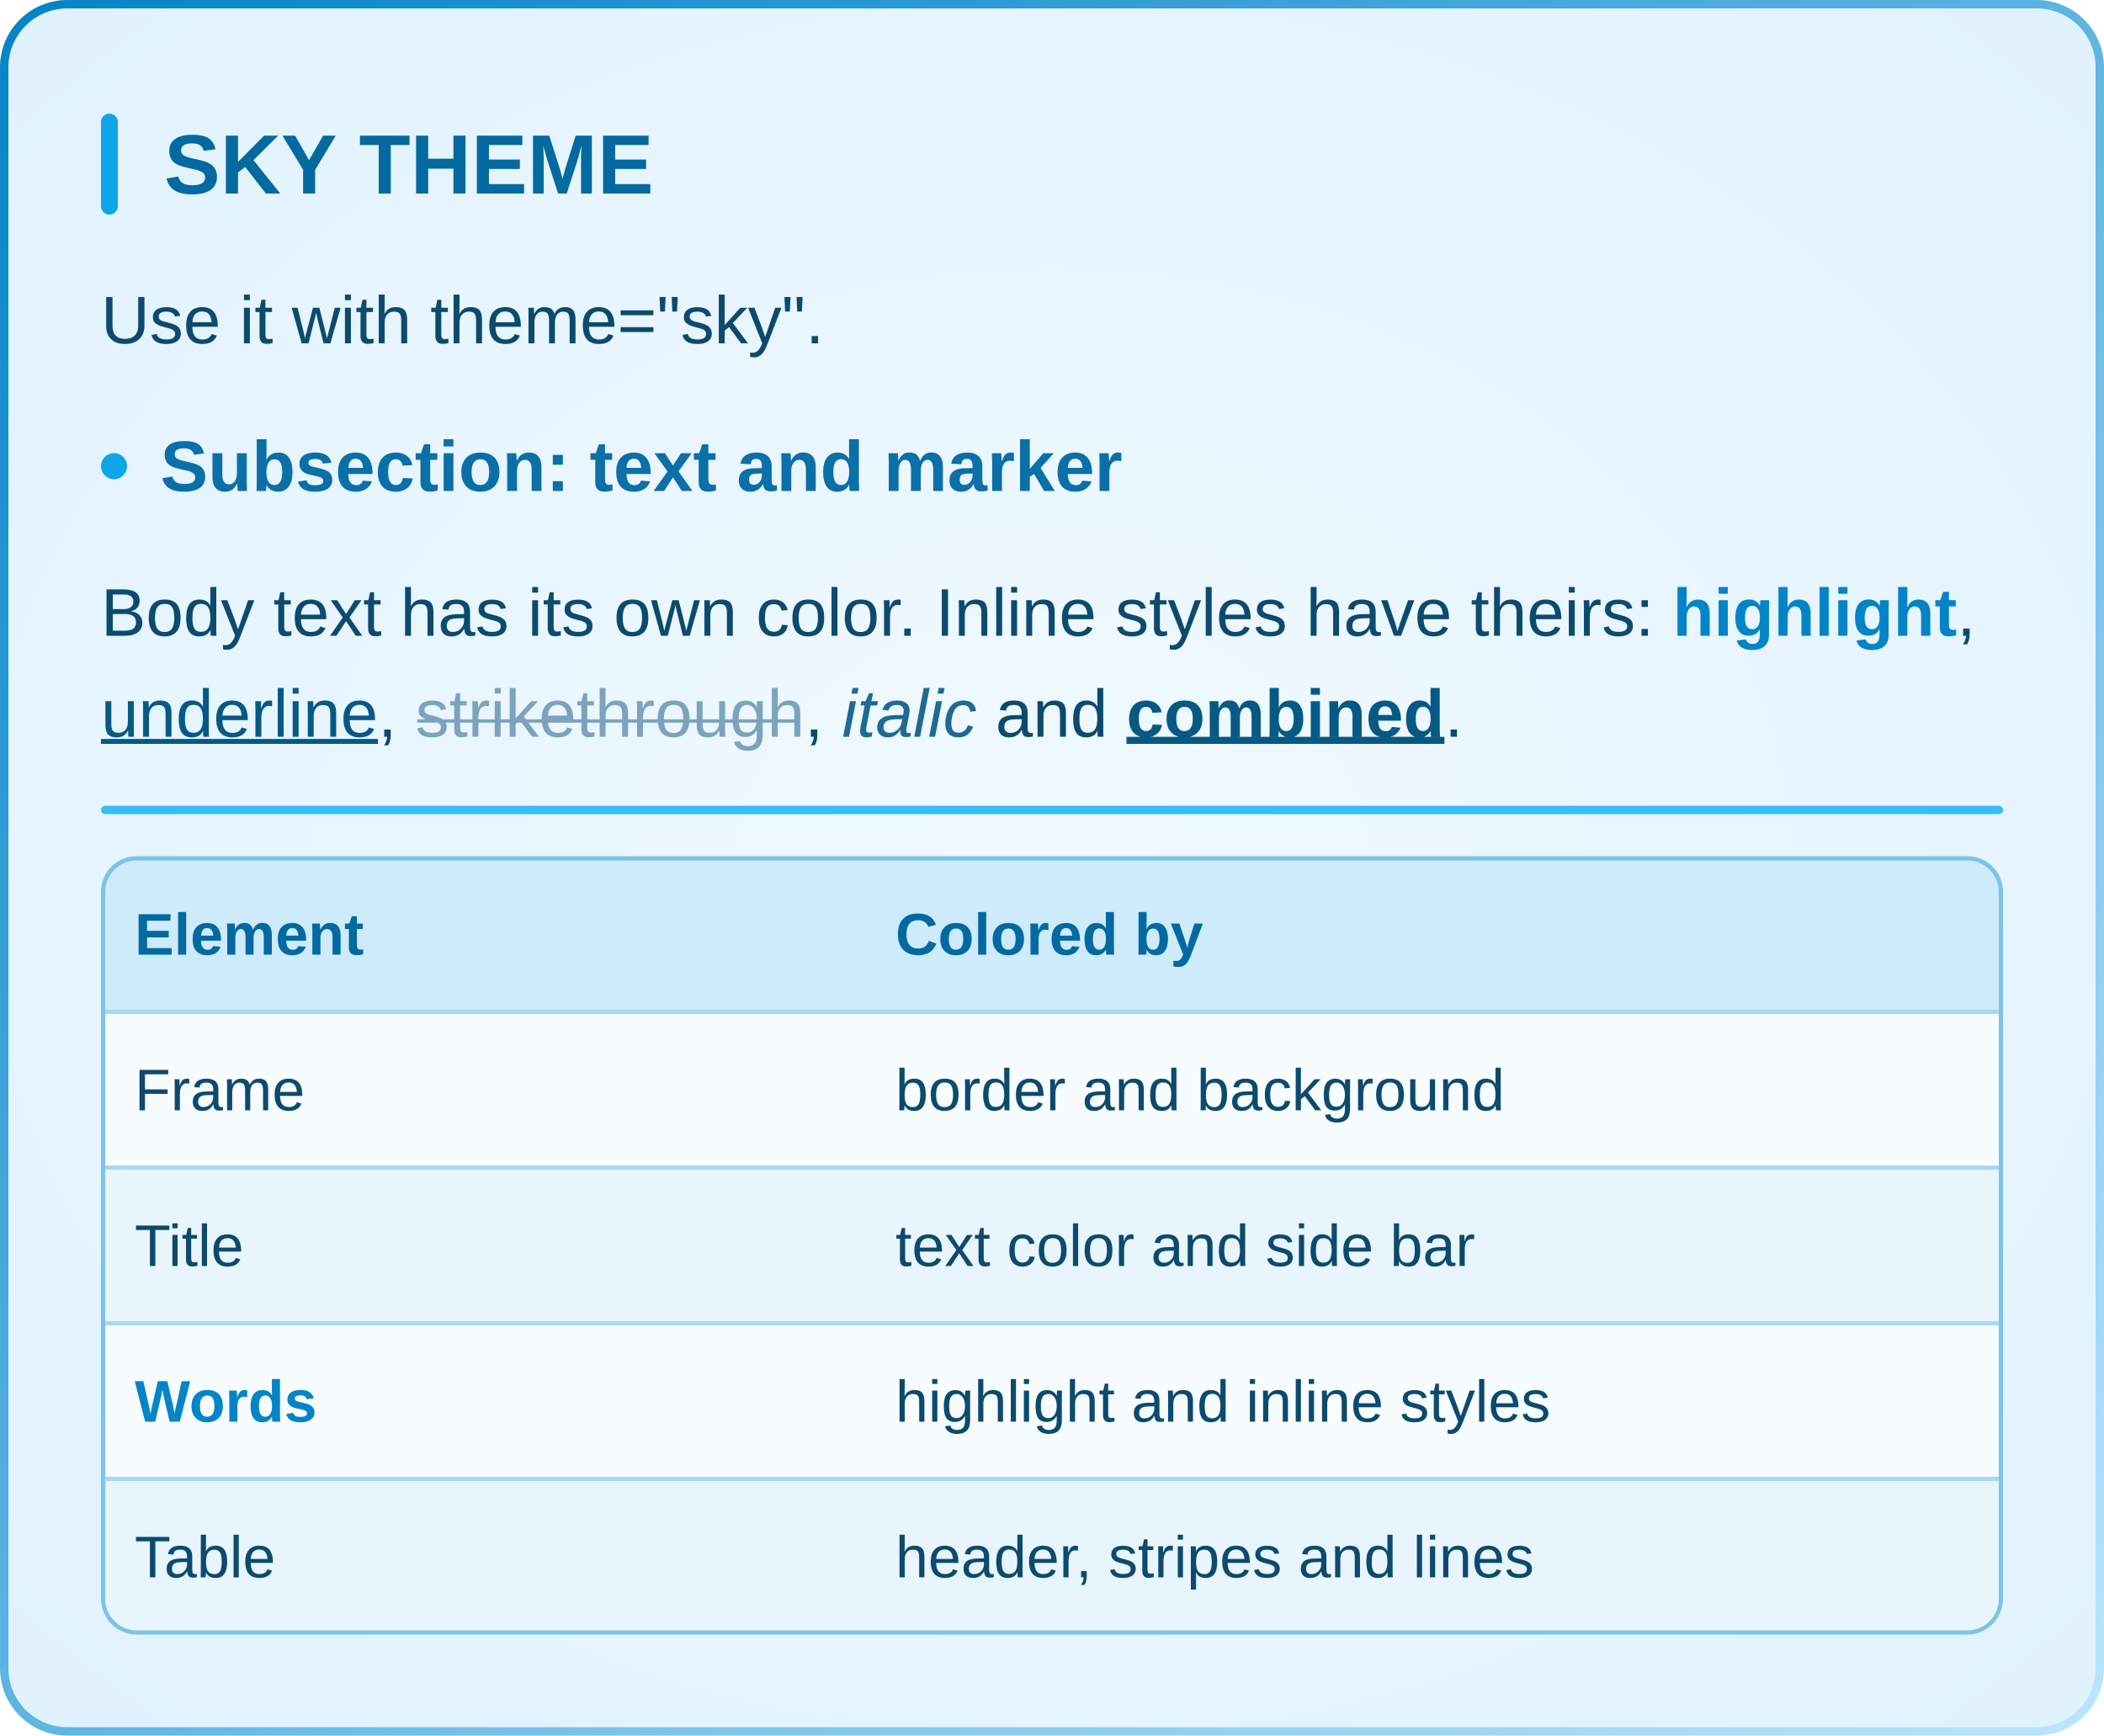
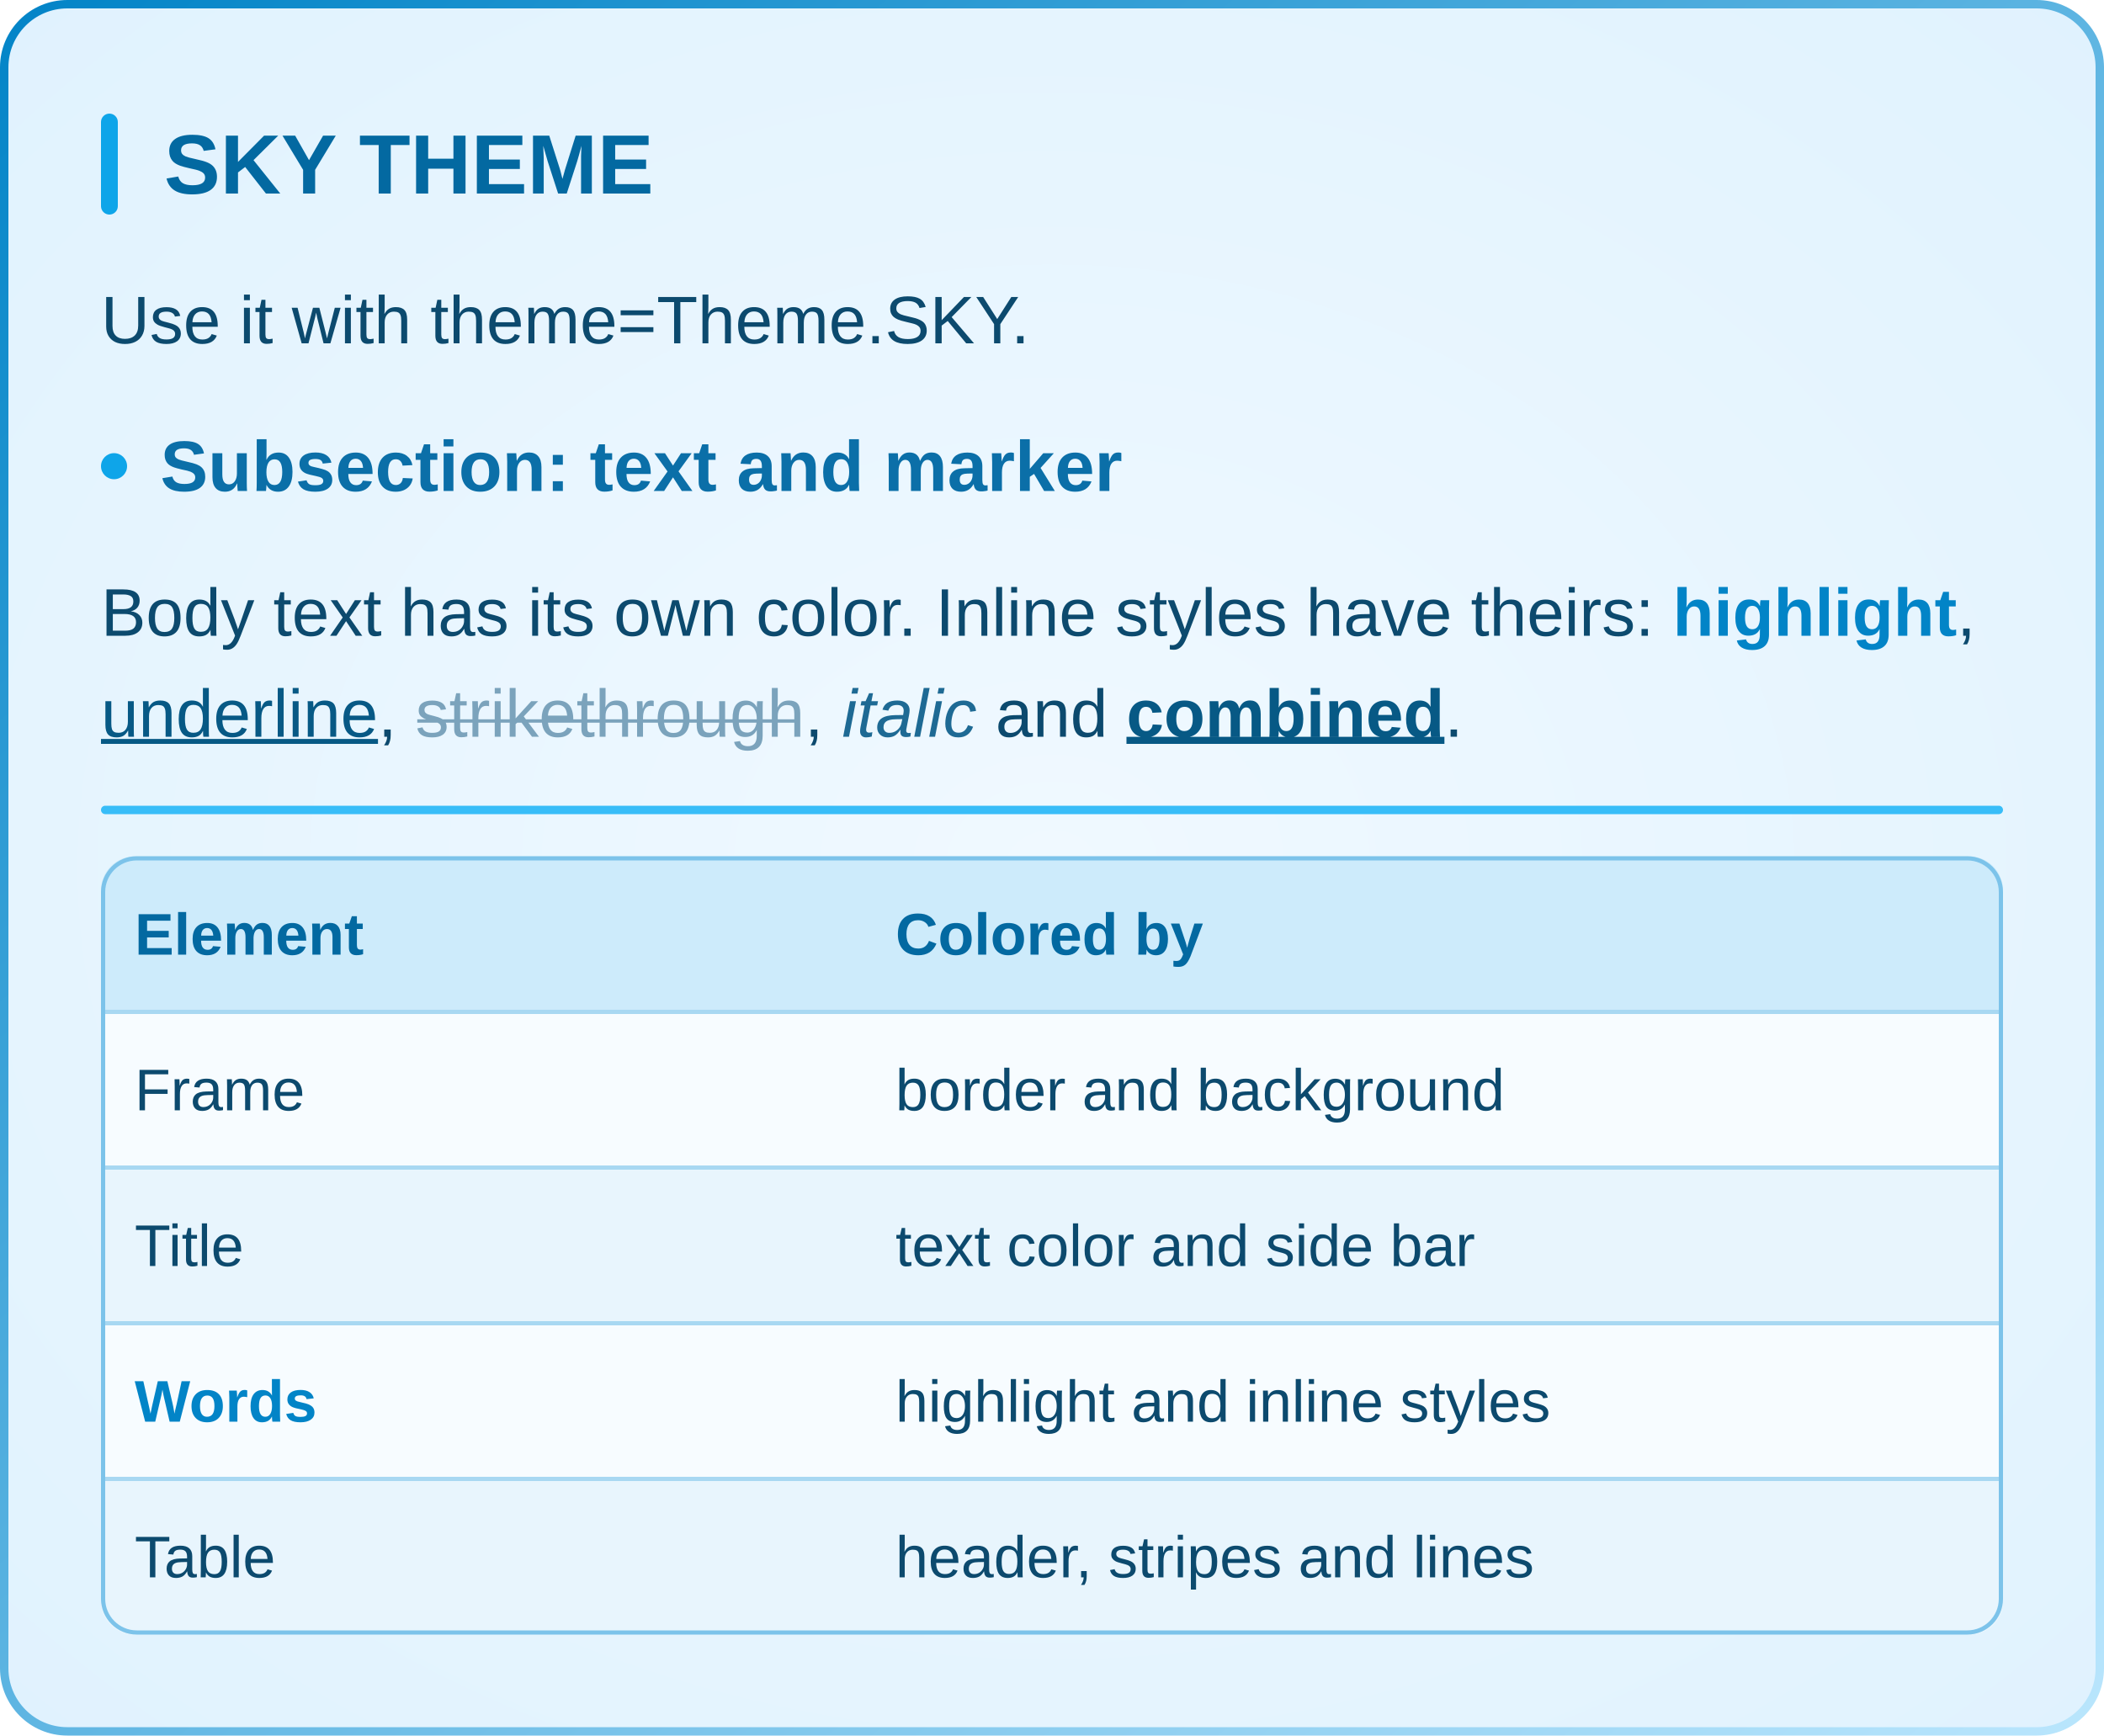
<svg xmlns="http://www.w3.org/2000/svg" width="500" height="412.5" viewBox="0 0 500 412.5">
  <style>
@keyframes entry {
  from { opacity: 0; transform: translateY(-24px); } to { opacity: 1; transform: none; }
}
.entry {
  animation: entry 0.8s ease-out both;
  transform-box: fill-box;
  transform-origin: center;
}
@media (prefers-reduced-motion: reduce) {
  .entry { animation: none; }
}
</style>
  <g class="entry">
    <defs>
      <radialGradient id="background" cx="0.5" cy="0.5" r="0.7">
        <stop offset="0" stop-color="#F0F9FF" />
        <stop offset="1" stop-color="#E0F2FE" />
      </radialGradient>
      <linearGradient id="border" x1="0" y1="0" x2="1" y2="1">
        <stop offset="0" stop-color="#0284C7" />
        <stop offset="1" stop-color="#BAE6FD" />
      </linearGradient>
    </defs>
    <rect x="1" y="1" width="498" height="410.5" rx="15" fill="url(#background)" stroke="none" stroke-width="2" />
    <rect x="1" y="1" width="498" height="410.5" rx="15" fill="none" stroke="url(#border)" stroke-width="2" />
    <g font-family="Arial, Helvetica, sans-serif">
      <rect x="24.0" y="27.0" width="4" height="24.0" rx="2" fill="#0EA5E9" />
      <text x="39.0" y="46.0" font-size="20" fill="#0369A1" font-weight="700">SKY THEME</text>
-       <text x="24.0" y="81.6" font-size="16" fill="#0C4A6E">Use it with theme="sky".</text>
+       <text x="24.0" y="81.6" font-size="16" fill="#0C4A6E">Use it with theme=Theme.SKY.</text>
      <circle cx="27.1" cy="110.8" r="3.1" fill="#0EA5E9" />
      <text x="38.1" y="116.7" font-size="17" fill="#0B6FA8" font-weight="700">Subsection: text and marker</text>
      <text x="24.0" y="151.1" font-size="16" fill="#0C4A6E">Body text has its own color. Inline styles have theirs: <tspan fill="#0284C7" font-weight="700">highlight</tspan>,</text>
      <text x="24.0" y="175.1" font-size="16" fill="#0C4A6E">
        <tspan fill="#075985" text-decoration="underline">underline</tspan>, <tspan fill="#7BA3BC" text-decoration="line-through">strikethrough</tspan>, <tspan fill="#1E6A94" font-style="italic">italic</tspan> and <tspan fill="#075985" font-weight="700" text-decoration="underline">combined</tspan>.</text>
      <rect x="24.0" y="191.5" width="452.0" height="2" rx="1" fill="#38BDF8" />
      <clipPath id="table-clip-24-204">
        <rect x="24.0" y="203.5" width="452.0" height="185.0" rx="8" />
      </clipPath>
      <g clip-path="url(#table-clip-24-204)">
        <rect x="24.0" y="203.5" width="452.0" height="185.0" fill="#F7FCFF" />
        <rect x="24.0" y="203.5" width="452.0" height="37.0" fill="#CDEBFB" />
        <rect x="24.0" y="277.5" width="452.0" height="37.0" fill="#E8F5FD" />
        <rect x="24.0" y="351.5" width="452.0" height="37.0" fill="#E8F5FD" />
      </g>
      <line x1="24.0" y1="240.5" x2="476.0" y2="240.5" stroke="#A8D8F2" stroke-width="1" />
      <line x1="24.0" y1="277.5" x2="476.0" y2="277.5" stroke="#A8D8F2" stroke-width="1" />
      <line x1="24.0" y1="314.5" x2="476.0" y2="314.5" stroke="#A8D8F2" stroke-width="1" />
      <line x1="24.0" y1="351.5" x2="476.0" y2="351.5" stroke="#A8D8F2" stroke-width="1" />
      <text x="32.0" y="226.9" font-size="14" fill="#0369A1" font-weight="700">Element</text>
      <text x="212.8" y="226.9" font-size="14" fill="#0369A1" font-weight="700">Colored by</text>
      <text x="32.0" y="263.9" font-size="14" fill="#0C4A6E">Frame</text>
      <text x="212.8" y="263.9" font-size="14" fill="#0C4A6E">border and background</text>
      <text x="32.0" y="300.9" font-size="14" fill="#0C4A6E">Title</text>
      <text x="212.8" y="300.9" font-size="14" fill="#0C4A6E">text color and side bar</text>
      <text x="32.0" y="337.9" font-size="14" fill="#0C4A6E">
        <tspan fill="#0284C7" font-weight="700">Words</tspan>
      </text>
      <text x="212.8" y="337.9" font-size="14" fill="#0C4A6E">highlight and inline styles</text>
      <text x="32.0" y="374.9" font-size="14" fill="#0C4A6E">Table</text>
      <text x="212.8" y="374.9" font-size="14" fill="#0C4A6E">header, stripes and lines</text>
      <rect x="24.5" y="204.0" width="451.0" height="184.0" rx="8" fill="none" stroke="#7CC3EA" stroke-width="1" />
    </g>
  </g>
</svg>
